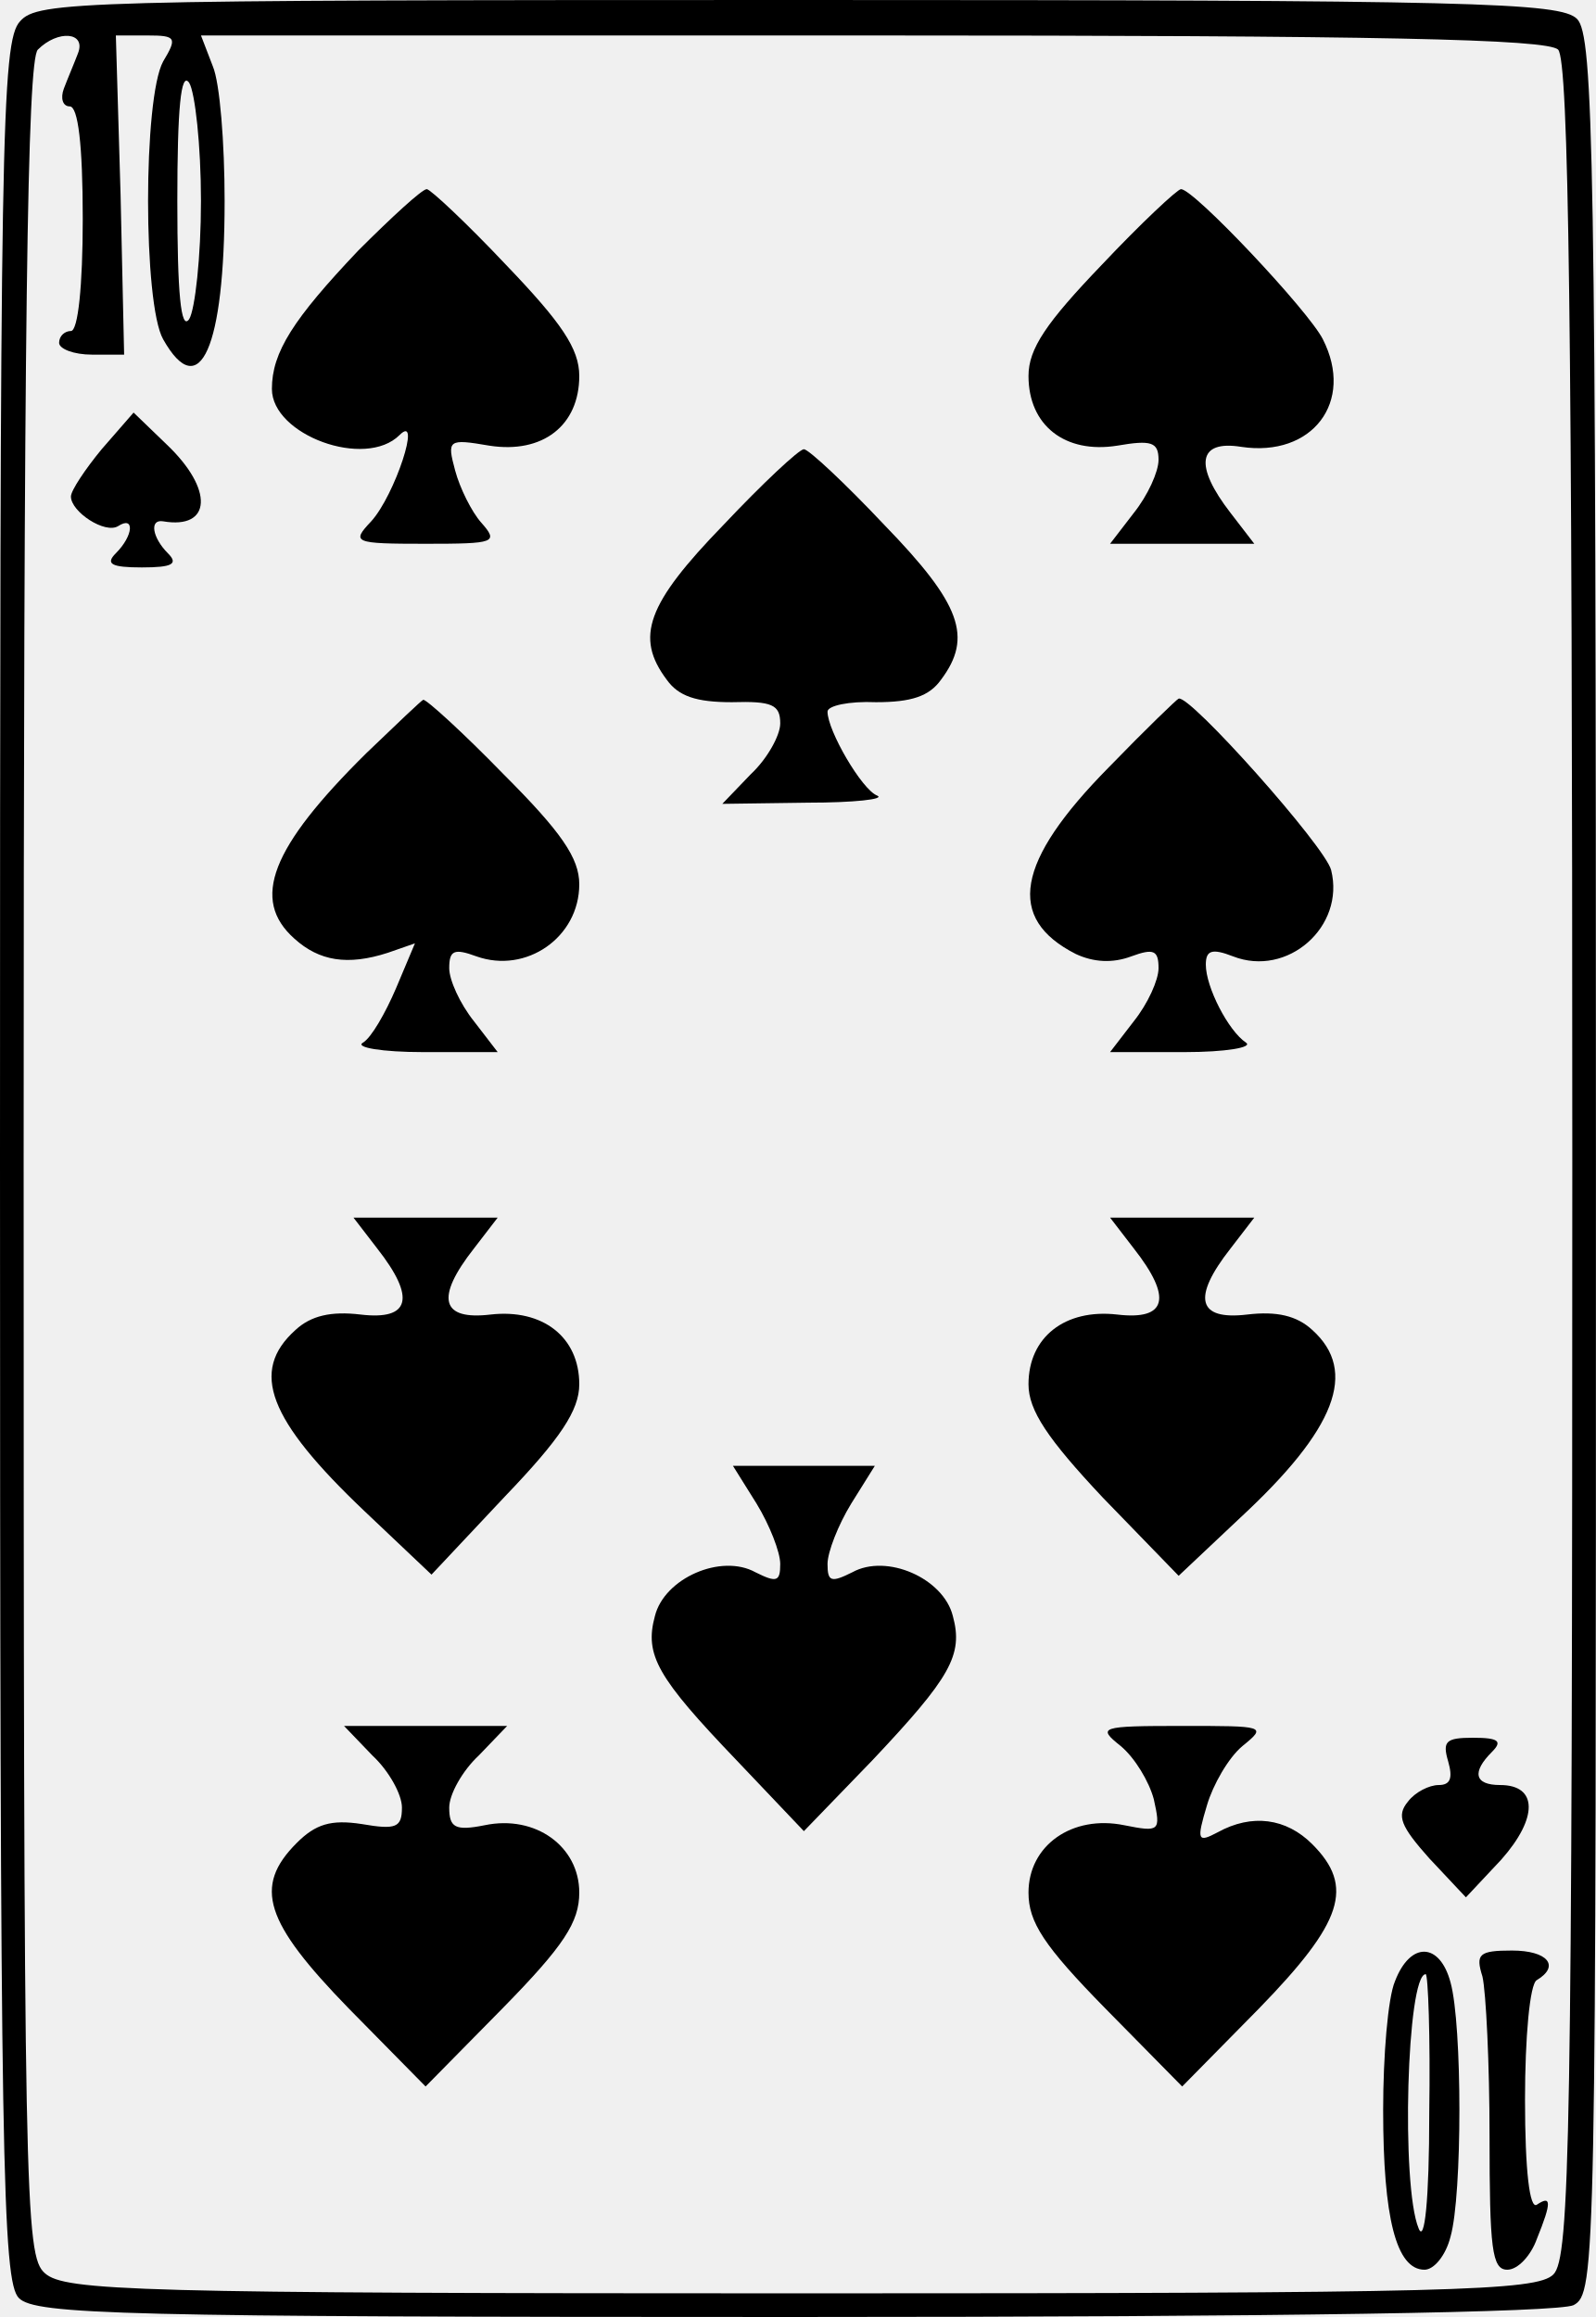
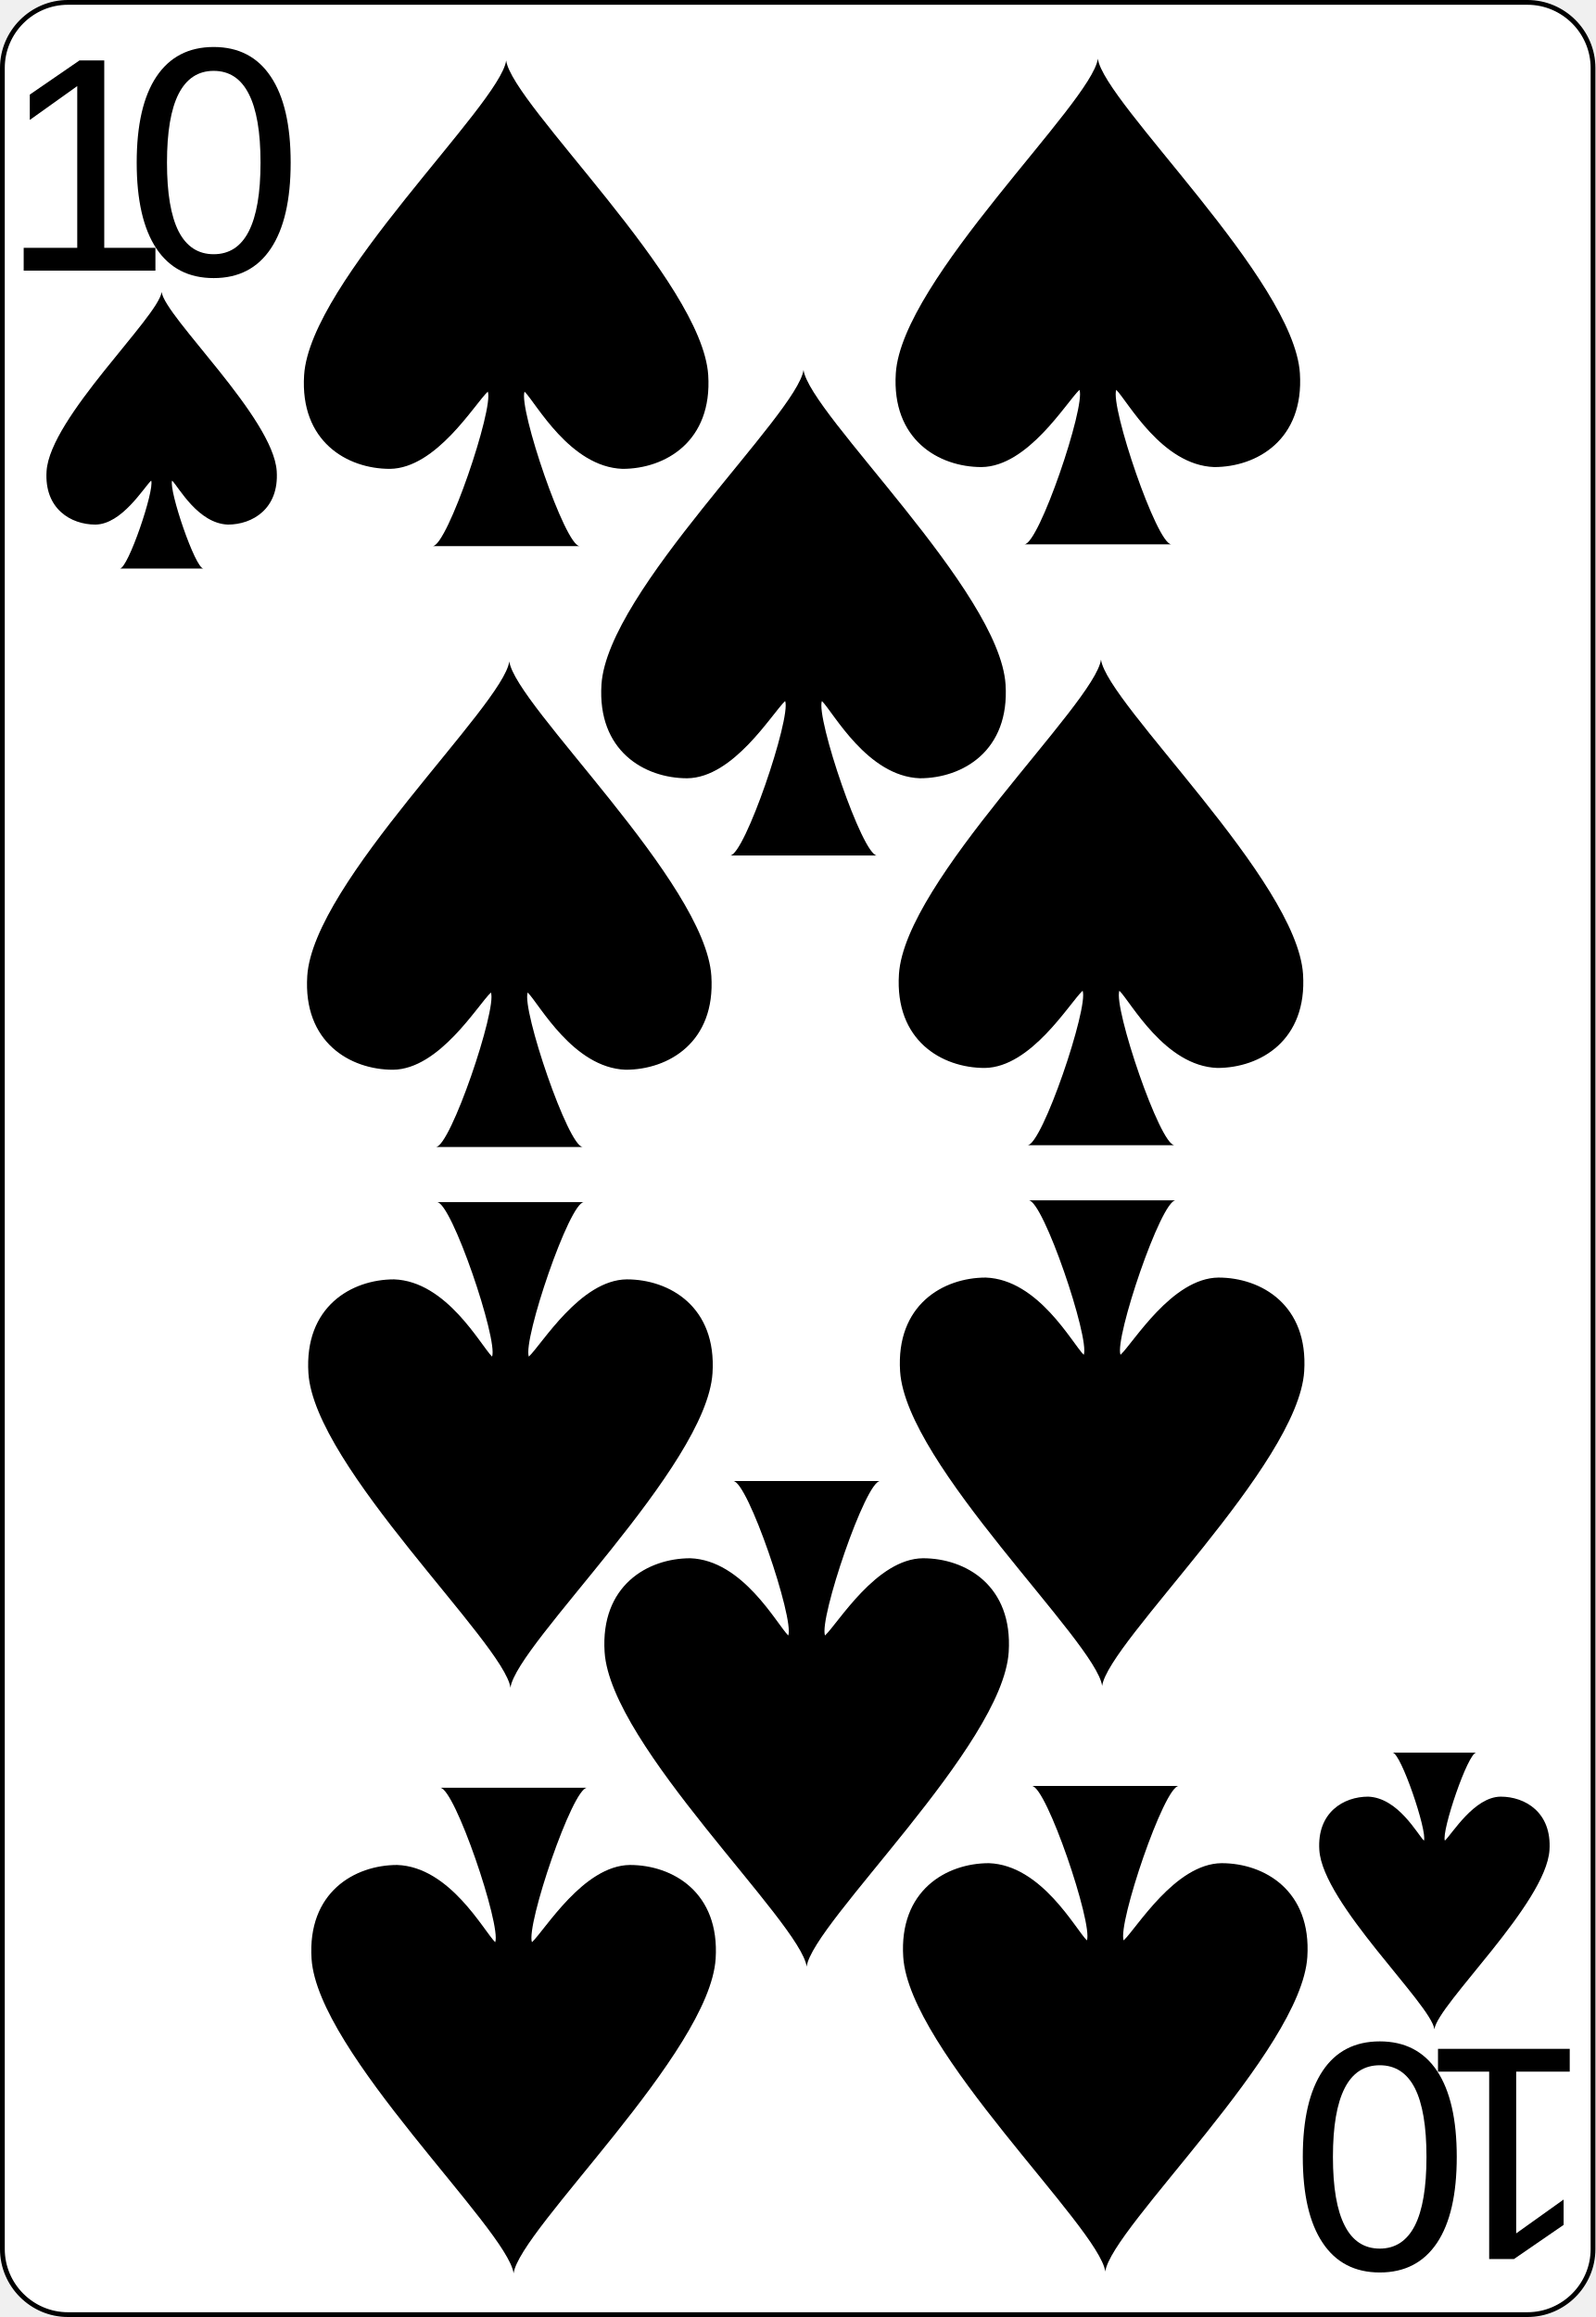
- <svg xmlns="http://www.w3.org/2000/svg" version="1.0" width="135pt" height="196pt" viewBox="0 0 135 196" preserveAspectRatio="xMidYMid meet">
-   <g transform="translate(0,196) scale(0.1,-0.1)" fill="#000000" stroke="none">
-     <path d="M17 1942 c-16 -17 -17 -98 -17 -965 0 -846 2 -947 16 -961 14 -14 87 -16 655 -16 422 0 647 4 660 10 19 10 19 32 19 965 0 854 -2 955 -16 969 -14 14 -87 16 -658 16 -610 0 -644 -1 -659 -18z m49 -27 c-3 -8 -9 -22 -12 -30 -3 -8 -1 -15 5 -15 7 0 11 -32 11 -95 0 -57 -4 -95 -10 -95 -5 0 -10 -4 -10 -10 0 -5 12 -10 28 -10 l27 0 -3 135 -4 135 27 0 c24 0 25 -2 13 -22 -17 -31 -17 -205 0 -235 31 -55 52 -7 52 117 0 49 -4 100 -10 114 l-10 26 568 0 c428 0 571 -3 580 -12 9 -9 12 -231 12 -939 0 -830 -2 -929 -16 -943 -14 -14 -85 -16 -636 -16 -564 0 -623 2 -640 17 -17 15 -18 58 -18 943 0 707 3 929 12 938 17 17 41 15 34 -3z m104 -125 c0 -47 -5 -92 -10 -100 -7 -10 -10 22 -10 100 0 78 3 110 10 100 5 -8 10 -53 10 -100z" />
-     <path d="M303 1748 c-55 -58 -73 -86 -73 -117 0 -39 79 -68 108 -39 19 19 -4 -51 -24 -73 -17 -18 -15 -19 46 -19 59 0 62 1 47 18 -8 9 -18 29 -22 44 -7 26 -6 27 29 21 45 -7 76 17 76 59 0 23 -15 45 -62 94 -33 35 -64 64 -67 64 -4 0 -30 -24 -58 -52z" />
-     <path d="M932 1736 c-47 -49 -62 -71 -62 -94 0 -42 31 -66 75 -59 29 5 35 3 35 -12 0 -10 -9 -30 -21 -45 l-20 -26 61 0 61 0 -20 26 c-31 40 -28 62 9 56 60 -9 96 38 69 91 -12 24 -109 127 -120 127 -3 0 -34 -29 -67 -64z" />
-     <path d="M86 1580 c-14 -17 -26 -35 -26 -40 0 -13 29 -32 40 -25 14 9 13 -8 -2 -23 -9 -9 -4 -12 22 -12 26 0 31 3 22 12 -13 13 -16 29 -4 27 41 -7 43 27 3 65 l-28 27 -27 -31z" />
-     <path d="M612 1516 c-65 -67 -75 -95 -48 -131 10 -14 25 -19 55 -19 34 1 41 -2 41 -18 0 -10 -11 -30 -25 -43 l-24 -25 72 1 c40 0 66 3 59 6 -13 5 -42 55 -42 71 0 5 18 9 41 8 30 0 45 5 55 19 27 36 17 64 -48 131 -33 35 -64 64 -68 64 -4 0 -35 -29 -68 -64z" />
-     <path d="M310 1323 c-81 -80 -98 -124 -61 -157 21 -19 45 -23 79 -12 l23 8 -16 -38 c-9 -21 -21 -42 -28 -46 -7 -4 16 -8 51 -8 l63 0 -20 26 c-12 15 -21 35 -21 45 0 15 4 17 23 10 42 -15 87 16 87 61 0 22 -15 44 -64 93 -35 36 -66 64 -68 63 -1 0 -23 -21 -48 -45z" />
-     <path d="M938 1311 c-79 -80 -87 -128 -28 -158 15 -7 31 -8 47 -2 19 7 23 5 23 -10 0 -10 -9 -30 -21 -45 l-20 -26 63 0 c35 0 58 4 52 8 -15 10 -34 47 -34 66 0 12 5 14 23 7 46 -18 95 25 83 73 -5 20 -120 149 -129 145 -1 0 -28 -26 -59 -58z" />
-     <path d="M319 904 c33 -42 28 -61 -14 -56 -25 3 -42 -1 -55 -13 -39 -35 -23 -76 58 -153 l57 -54 62 66 c47 49 63 73 63 95 0 40 -31 64 -75 59 -42 -5 -47 14 -14 56 l20 26 -61 0 -61 0 20 -26z" />
-     <path d="M959 904 c33 -42 28 -61 -14 -56 -44 5 -75 -19 -75 -59 0 -22 16 -46 63 -96 l64 -66 52 49 c81 75 100 124 61 159 -13 12 -30 16 -55 13 -42 -5 -47 14 -14 56 l20 26 -61 0 -61 0 20 -26z" />
-     <path d="M640 688 c11 -18 20 -41 20 -51 0 -15 -3 -16 -21 -7 -29 16 -77 -5 -85 -37 -9 -33 2 -52 69 -122 l57 -60 58 60 c66 70 77 89 68 122 -8 32 -56 53 -85 37 -18 -9 -21 -8 -21 7 0 10 9 33 20 51 l20 32 -60 0 -60 0 20 -32z" />
-     <path d="M315 475 c14 -13 25 -33 25 -44 0 -17 -5 -19 -34 -14 -26 4 -39 0 -55 -16 -37 -37 -27 -67 44 -140 l65 -66 65 66 c52 53 65 73 65 98 0 39 -37 66 -80 57 -25 -5 -30 -2 -30 15 0 11 11 31 25 44 l24 25 -69 0 -69 0 24 -25z" />
-     <path d="M948 483 c12 -10 24 -30 28 -45 6 -27 5 -28 -25 -22 -44 9 -81 -17 -81 -57 0 -25 13 -45 65 -98 l65 -66 65 66 c71 73 81 103 45 139 -22 22 -51 26 -80 10 -17 -9 -18 -7 -9 23 5 17 18 40 30 50 21 17 19 17 -51 17 -70 0 -72 -1 -52 -17z" />
-     <path d="M1225 470 c4 -14 2 -20 -8 -20 -8 0 -20 -6 -26 -14 -10 -12 -6 -21 18 -48 l31 -33 30 32 c31 35 31 63 -1 63 -22 0 -24 11 -7 28 9 9 6 12 -16 12 -23 0 -26 -3 -21 -20z" />
-     <path d="M1180 284 c-6 -14 -10 -63 -10 -109 0 -91 11 -135 35 -135 8 0 18 12 22 28 10 35 10 179 0 215 -9 34 -34 35 -47 1z m29 -111 c0 -75 -4 -111 -9 -98 -15 36 -10 215 6 215 2 0 4 -53 3 -117z" />
-     <path d="M1254 288 c3 -13 6 -74 6 -135 0 -95 2 -113 15 -113 9 0 20 12 25 26 13 32 12 37 0 29 -6 -4 -10 28 -10 89 0 52 4 98 10 101 20 12 9 25 -21 25 -28 0 -31 -3 -25 -22z" />
+ <svg xmlns="http://www.w3.org/2000/svg" width="167.087pt" height="242.667pt" viewBox="0 0 167.087 242.667" xml:space="preserve" id="svg2" version="1.1">
+   <defs id="defs41" />
+   <g id="Layer_x0020_1" style="fill-rule:nonzero;clip-rule:nonzero;stroke:#000000;stroke-miterlimit:4;">
+     <path style="fill:#FFFFFF;stroke-width:0.5;" d="M166.837,235.548c0,3.777-3.087,6.869-6.871,6.869H7.111c-3.775,0-6.861-3.092-6.861-6.869V7.12C0.25,3.343,3.336,0.25,7.111,0.25h152.855    c3.784,0,6.871,3.093,6.871,6.87v228.428z" id="path5" />
+     <g style="stroke:none;" id="g7">
+       <g id="g9">
+ 				
+ 			</g>
+     </g>
+     <g id="g15">
+ 			
+ 		</g>
+     <g id="g19">
+ 			
+ 		</g>
+     <g style="stroke:none;" id="g23">
+       <g id="g25">
+ 				
+ 			</g>
+     </g>
+     <g style="stroke:none;" id="g31">
+       <g id="g33">
+ 				
+ 			</g>
+     </g>
  </g>
+   <text xml:space="preserve" style="font-size:32px;font-style:normal;font-weight:normal;line-height:125%;letter-spacing:0px;word-spacing:0px;fill:#000000;fill-opacity:1;stroke:none;font-family:Bitstream Vera Sans" x="0.044" y="28.342" id="text3788">
+     <tspan id="tspan3790" x="0.044" y="28.342" style="font-style:normal;font-variant:normal;font-weight:normal;font-stretch:normal;font-family:Arial;-inkscape-font-specification:Arial">1</tspan>
+   </text>
+   <g transform="matrix(1.508595,0,0,1.379325,16.92904,45.0659)" id="layer1-7">
+     <path id="sl" d="M 7.989,3.103 C 7.747,-0.954 0.242,-8.59 0,-10.5 c -0.242,1.909 -7.747,9.545 -7.989,13.603 -0.169,2.868 1.695,4.057 3.39,4.057 1.835,-0.022 3.351,-2.801 3.873,-3.341 0.242,0.716 -1.603,6.682 -2.179,6.682 l 5.811,0 C 2.33,10.501 0.485,4.535 0.727,3.819 1.184,4.315 2.524,7.077 4.601,7.16 6.295,7.159 8.158,5.971 7.989,3.103 z" style="fill:#000000" />
+   </g>
+   <g transform="matrix(2.648679,0,0,2.421718,53.01089,31.766)" id="layer1-7-88">
+     <path id="sl-4" d="M 7.989,3.103 C 7.747,-0.954 0.242,-8.59 0,-10.5 c -0.242,1.909 -7.747,9.545 -7.989,13.603 -0.169,2.868 1.695,4.057 3.39,4.057 1.835,-0.022 3.351,-2.801 3.873,-3.341 0.242,0.716 -1.603,6.682 -2.179,6.682 l 5.811,0 C 2.33,10.501 0.485,4.535 0.727,3.819 1.184,4.315 2.524,7.077 4.601,7.16 6.295,7.159 8.158,5.971 7.989,3.103 z" style="fill:#000000" />
+   </g>
+   <g transform="matrix(-1.508595,0,0,-1.379325,150.2251,198.0441)" id="layer1-7-3">
+     <path id="sl-1" d="M 7.989,3.103 C 7.747,-0.954 0.242,-8.59 0,-10.5 c -0.242,1.909 -7.747,9.545 -7.989,13.603 -0.169,2.868 1.695,4.057 3.39,4.057 1.835,-0.022 3.351,-2.801 3.873,-3.341 0.242,0.716 -1.603,6.682 -2.179,6.682 l 5.811,0 C 2.33,10.501 0.485,4.535 0.727,3.819 1.184,4.315 2.524,7.077 4.601,7.16 6.295,7.159 8.158,5.971 7.989,3.103 z" style="fill:#000000" />
+   </g>
+   <g transform="matrix(2.648679,0,0,2.421718,53.33971,94.6985)" id="layer1-7-88-8">
+     <path id="sl-4-8" d="M 7.989,3.103 C 7.747,-0.954 0.242,-8.59 0,-10.5 c -0.242,1.909 -7.747,9.545 -7.989,13.603 -0.169,2.868 1.695,4.057 3.39,4.057 1.835,-0.022 3.351,-2.801 3.873,-3.341 0.242,0.716 -1.603,6.682 -2.179,6.682 l 5.811,0 C 2.33,10.501 0.485,4.535 0.727,3.819 1.184,4.315 2.524,7.077 4.601,7.16 6.295,7.159 8.158,5.971 7.989,3.103 z" style="fill:#000000" />
+   </g>
+   <g transform="matrix(-2.648679,0,0,-2.421718,53.78926,212.6639)" id="layer1-7-88-4">
+     <path id="sl-4-3" d="M 7.989,3.103 C 7.747,-0.954 0.242,-8.59 0,-10.5 c -0.242,1.909 -7.747,9.545 -7.989,13.603 -0.169,2.868 1.695,4.057 3.39,4.057 1.835,-0.022 3.351,-2.801 3.873,-3.341 0.242,0.716 -1.603,6.682 -2.179,6.682 l 5.811,0 C 2.33,10.501 0.485,4.535 0.727,3.819 1.184,4.315 2.524,7.077 4.601,7.16 6.295,7.159 8.158,5.971 7.989,3.103 z" style="fill:#000000" />
+   </g>
+   <g transform="matrix(-2.648679,0,0,-2.421718,53.46044,151.3314)" id="layer1-7-88-8-1">
+     <path id="sl-4-8-4" d="M 7.989,3.103 C 7.747,-0.954 0.242,-8.59 0,-10.5 c -0.242,1.909 -7.747,9.545 -7.989,13.603 -0.169,2.868 1.695,4.057 3.39,4.057 1.835,-0.022 3.351,-2.801 3.873,-3.341 0.242,0.716 -1.603,6.682 -2.179,6.682 l 5.811,0 C 2.33,10.501 0.485,4.535 0.727,3.819 1.184,4.315 2.524,7.077 4.601,7.16 6.295,7.159 8.158,5.971 7.989,3.103 z" style="fill:#000000" />
+   </g>
+   <g transform="matrix(2.648679,0,0,2.421718,114.9782,31.57803)" id="layer1-7-88-9">
+     <path id="sl-4-2" d="M 7.989,3.103 C 7.747,-0.954 0.242,-8.59 0,-10.5 c -0.242,1.909 -7.747,9.545 -7.989,13.603 -0.169,2.868 1.695,4.057 3.39,4.057 1.835,-0.022 3.351,-2.801 3.873,-3.341 0.242,0.716 -1.603,6.682 -2.179,6.682 l 5.811,0 C 2.33,10.501 0.485,4.535 0.727,3.819 1.184,4.315 2.524,7.077 4.601,7.16 6.295,7.159 8.158,5.971 7.989,3.103 z" style="fill:#000000" />
+   </g>
+   <g transform="matrix(2.648679,0,0,2.421718,115.307,94.51054)" id="layer1-7-88-8-0">
+     <path id="sl-4-8-6" d="M 7.989,3.103 C 7.747,-0.954 0.242,-8.59 0,-10.5 c -0.242,1.909 -7.747,9.545 -7.989,13.603 -0.169,2.868 1.695,4.057 3.39,4.057 1.835,-0.022 3.351,-2.801 3.873,-3.341 0.242,0.716 -1.603,6.682 -2.179,6.682 l 5.811,0 C 2.33,10.501 0.485,4.535 0.727,3.819 1.184,4.315 2.524,7.077 4.601,7.16 6.295,7.159 8.158,5.971 7.989,3.103 z" style="fill:#000000" />
+   </g>
+   <g transform="matrix(-2.648679,0,0,-2.421718,115.7566,212.476)" id="layer1-7-88-4-8">
+     <path id="sl-4-3-9" d="M 7.989,3.103 C 7.747,-0.954 0.242,-8.59 0,-10.5 c -0.242,1.909 -7.747,9.545 -7.989,13.603 -0.169,2.868 1.695,4.057 3.39,4.057 1.835,-0.022 3.351,-2.801 3.873,-3.341 0.242,0.716 -1.603,6.682 -2.179,6.682 l 5.811,0 C 2.33,10.501 0.485,4.535 0.727,3.819 1.184,4.315 2.524,7.077 4.601,7.16 6.295,7.159 8.158,5.971 7.989,3.103 z" style="fill:#000000" />
+   </g>
+   <g transform="matrix(-2.648679,0,0,-2.421718,115.4278,151.1435)" id="layer1-7-88-8-1-2">
+     <path id="sl-4-8-4-6" d="M 7.989,3.103 C 7.747,-0.954 0.242,-8.59 0,-10.5 c -0.242,1.909 -7.747,9.545 -7.989,13.603 -0.169,2.868 1.695,4.057 3.39,4.057 1.835,-0.022 3.351,-2.801 3.873,-3.341 0.242,0.716 -1.603,6.682 -2.179,6.682 l 5.811,0 C 2.33,10.501 0.485,4.535 0.727,3.819 1.184,4.315 2.524,7.077 4.601,7.16 6.295,7.159 8.158,5.971 7.989,3.103 z" style="fill:#000000" />
+   </g>
+   <g transform="matrix(2.648679,0,0,2.421718,84.15214,64.1712)" id="layer1-7-88-6">
+     <path id="sl-4-4" d="M 7.989,3.103 C 7.747,-0.954 0.242,-8.59 0,-10.5 c -0.242,1.909 -7.747,9.545 -7.989,13.603 -0.169,2.868 1.695,4.057 3.39,4.057 1.835,-0.022 3.351,-2.801 3.873,-3.341 0.242,0.716 -1.603,6.682 -2.179,6.682 l 5.811,0 C 2.33,10.501 0.485,4.535 0.727,3.819 1.184,4.315 2.524,7.077 4.601,7.16 6.295,7.159 8.158,5.971 7.989,3.103 z" style="fill:#000000" />
+   </g>
+   <g transform="matrix(-2.648679,0,0,-2.421718,84.48087,180.5402)" id="layer1-7-88-6-6">
+     <path id="sl-4-4-8" d="M 7.989,3.103 C 7.747,-0.954 0.242,-8.59 0,-10.5 c -0.242,1.909 -7.747,9.545 -7.989,13.603 -0.169,2.868 1.695,4.057 3.39,4.057 1.835,-0.022 3.351,-2.801 3.873,-3.341 0.242,0.716 -1.603,6.682 -2.179,6.682 l 5.811,0 C 2.33,10.501 0.485,4.535 0.727,3.819 1.184,4.315 2.524,7.077 4.601,7.16 6.295,7.159 8.158,5.971 7.989,3.103 z" style="fill:#000000" />
+   </g>
+   <text xml:space="preserve" style="font-size:32px;font-style:normal;font-weight:normal;line-height:125%;letter-spacing:0px;word-spacing:0px;fill:#000000;fill-opacity:1;stroke:none;font-family:Bitstream Vera Sans" x="12.206" y="28.671" id="text3038">
+     <tspan id="tspan3040" x="12.206" y="28.671">0</tspan>
+   </text>
+   <text xml:space="preserve" style="font-size:32px;font-style:normal;font-weight:normal;line-height:125%;letter-spacing:0px;word-spacing:0px;fill:#000000;fill-opacity:1;stroke:none;font-family:Bitstream Vera Sans" x="-166.837" y="-214.583" id="text3788-4" transform="scale(-1,-1)">
+     <tspan id="tspan3790-3" x="-166.837" y="-214.583" style="font-style:normal;font-variant:normal;font-weight:normal;font-stretch:normal;font-family:Arial;-inkscape-font-specification:Arial">1</tspan>
+   </text>
+   <text xml:space="preserve" style="font-size:32px;font-style:normal;font-weight:normal;line-height:125%;letter-spacing:0px;word-spacing:0px;fill:#000000;fill-opacity:1;stroke:none;font-family:Bitstream Vera Sans" x="-154.674" y="-214.254" id="text3038-1" transform="scale(-1,-1)">
+     <tspan id="tspan3040-4" x="-154.674" y="-214.254">0</tspan>
+   </text>
</svg>
